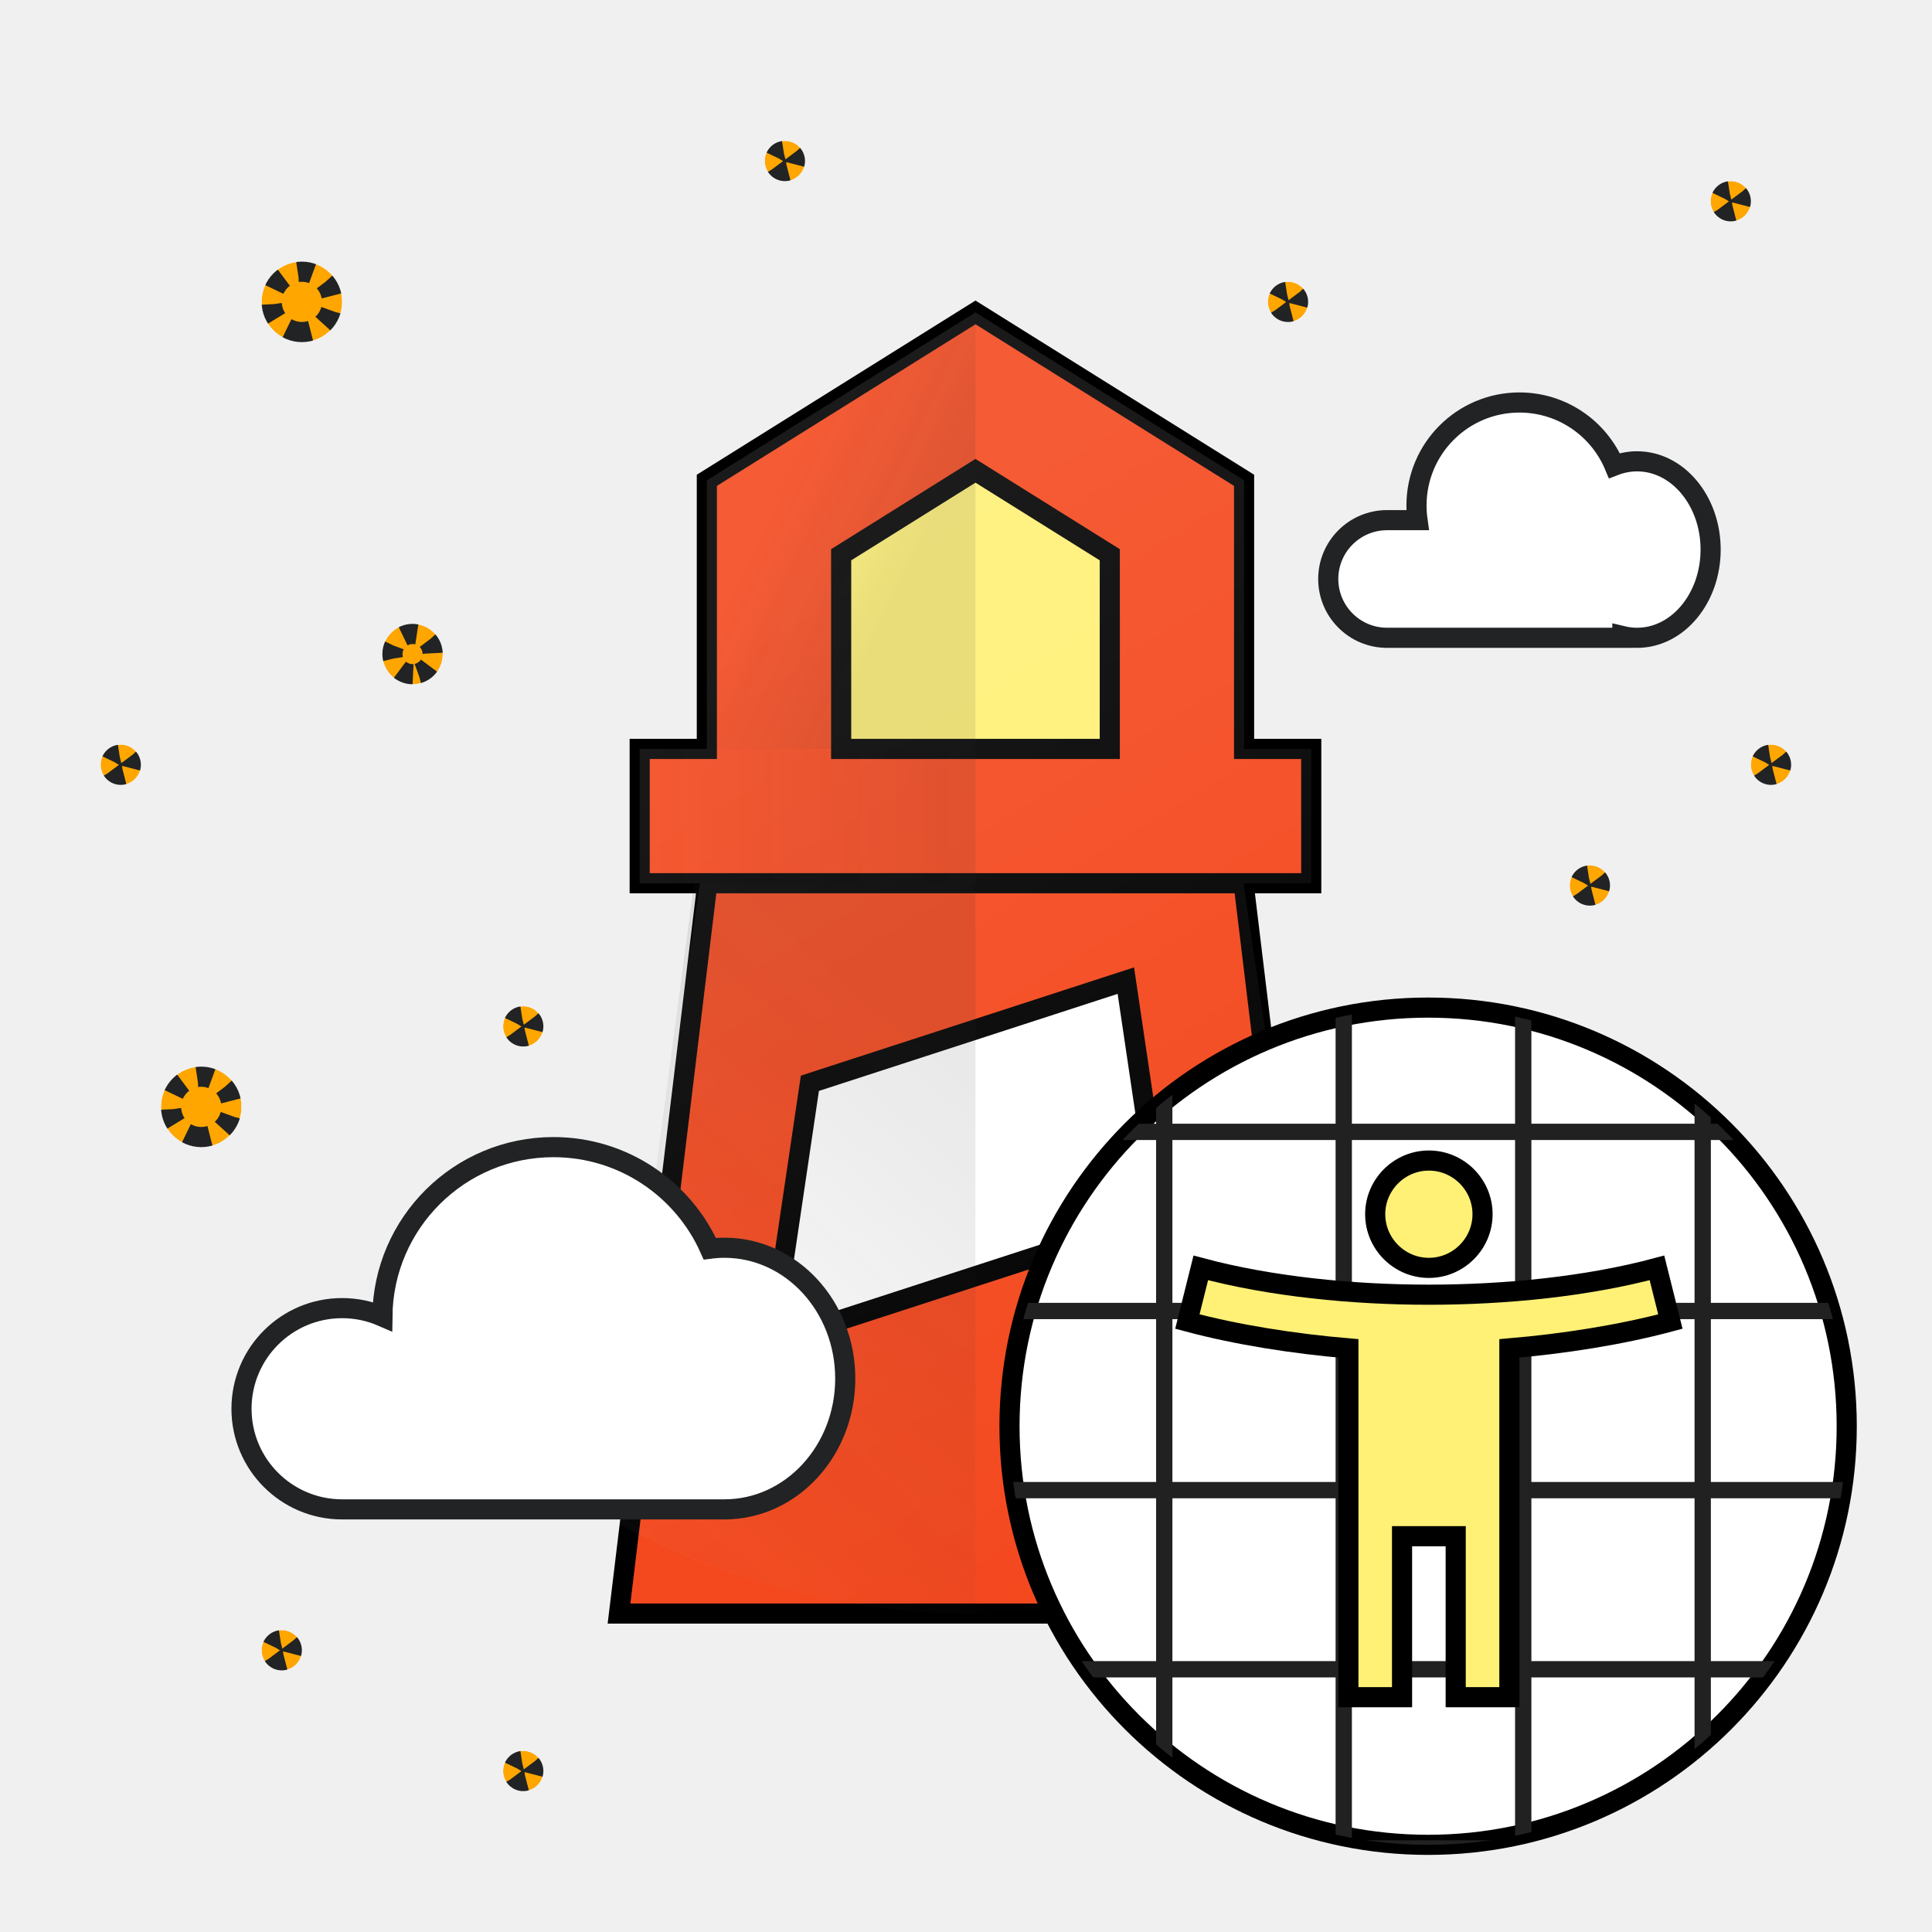
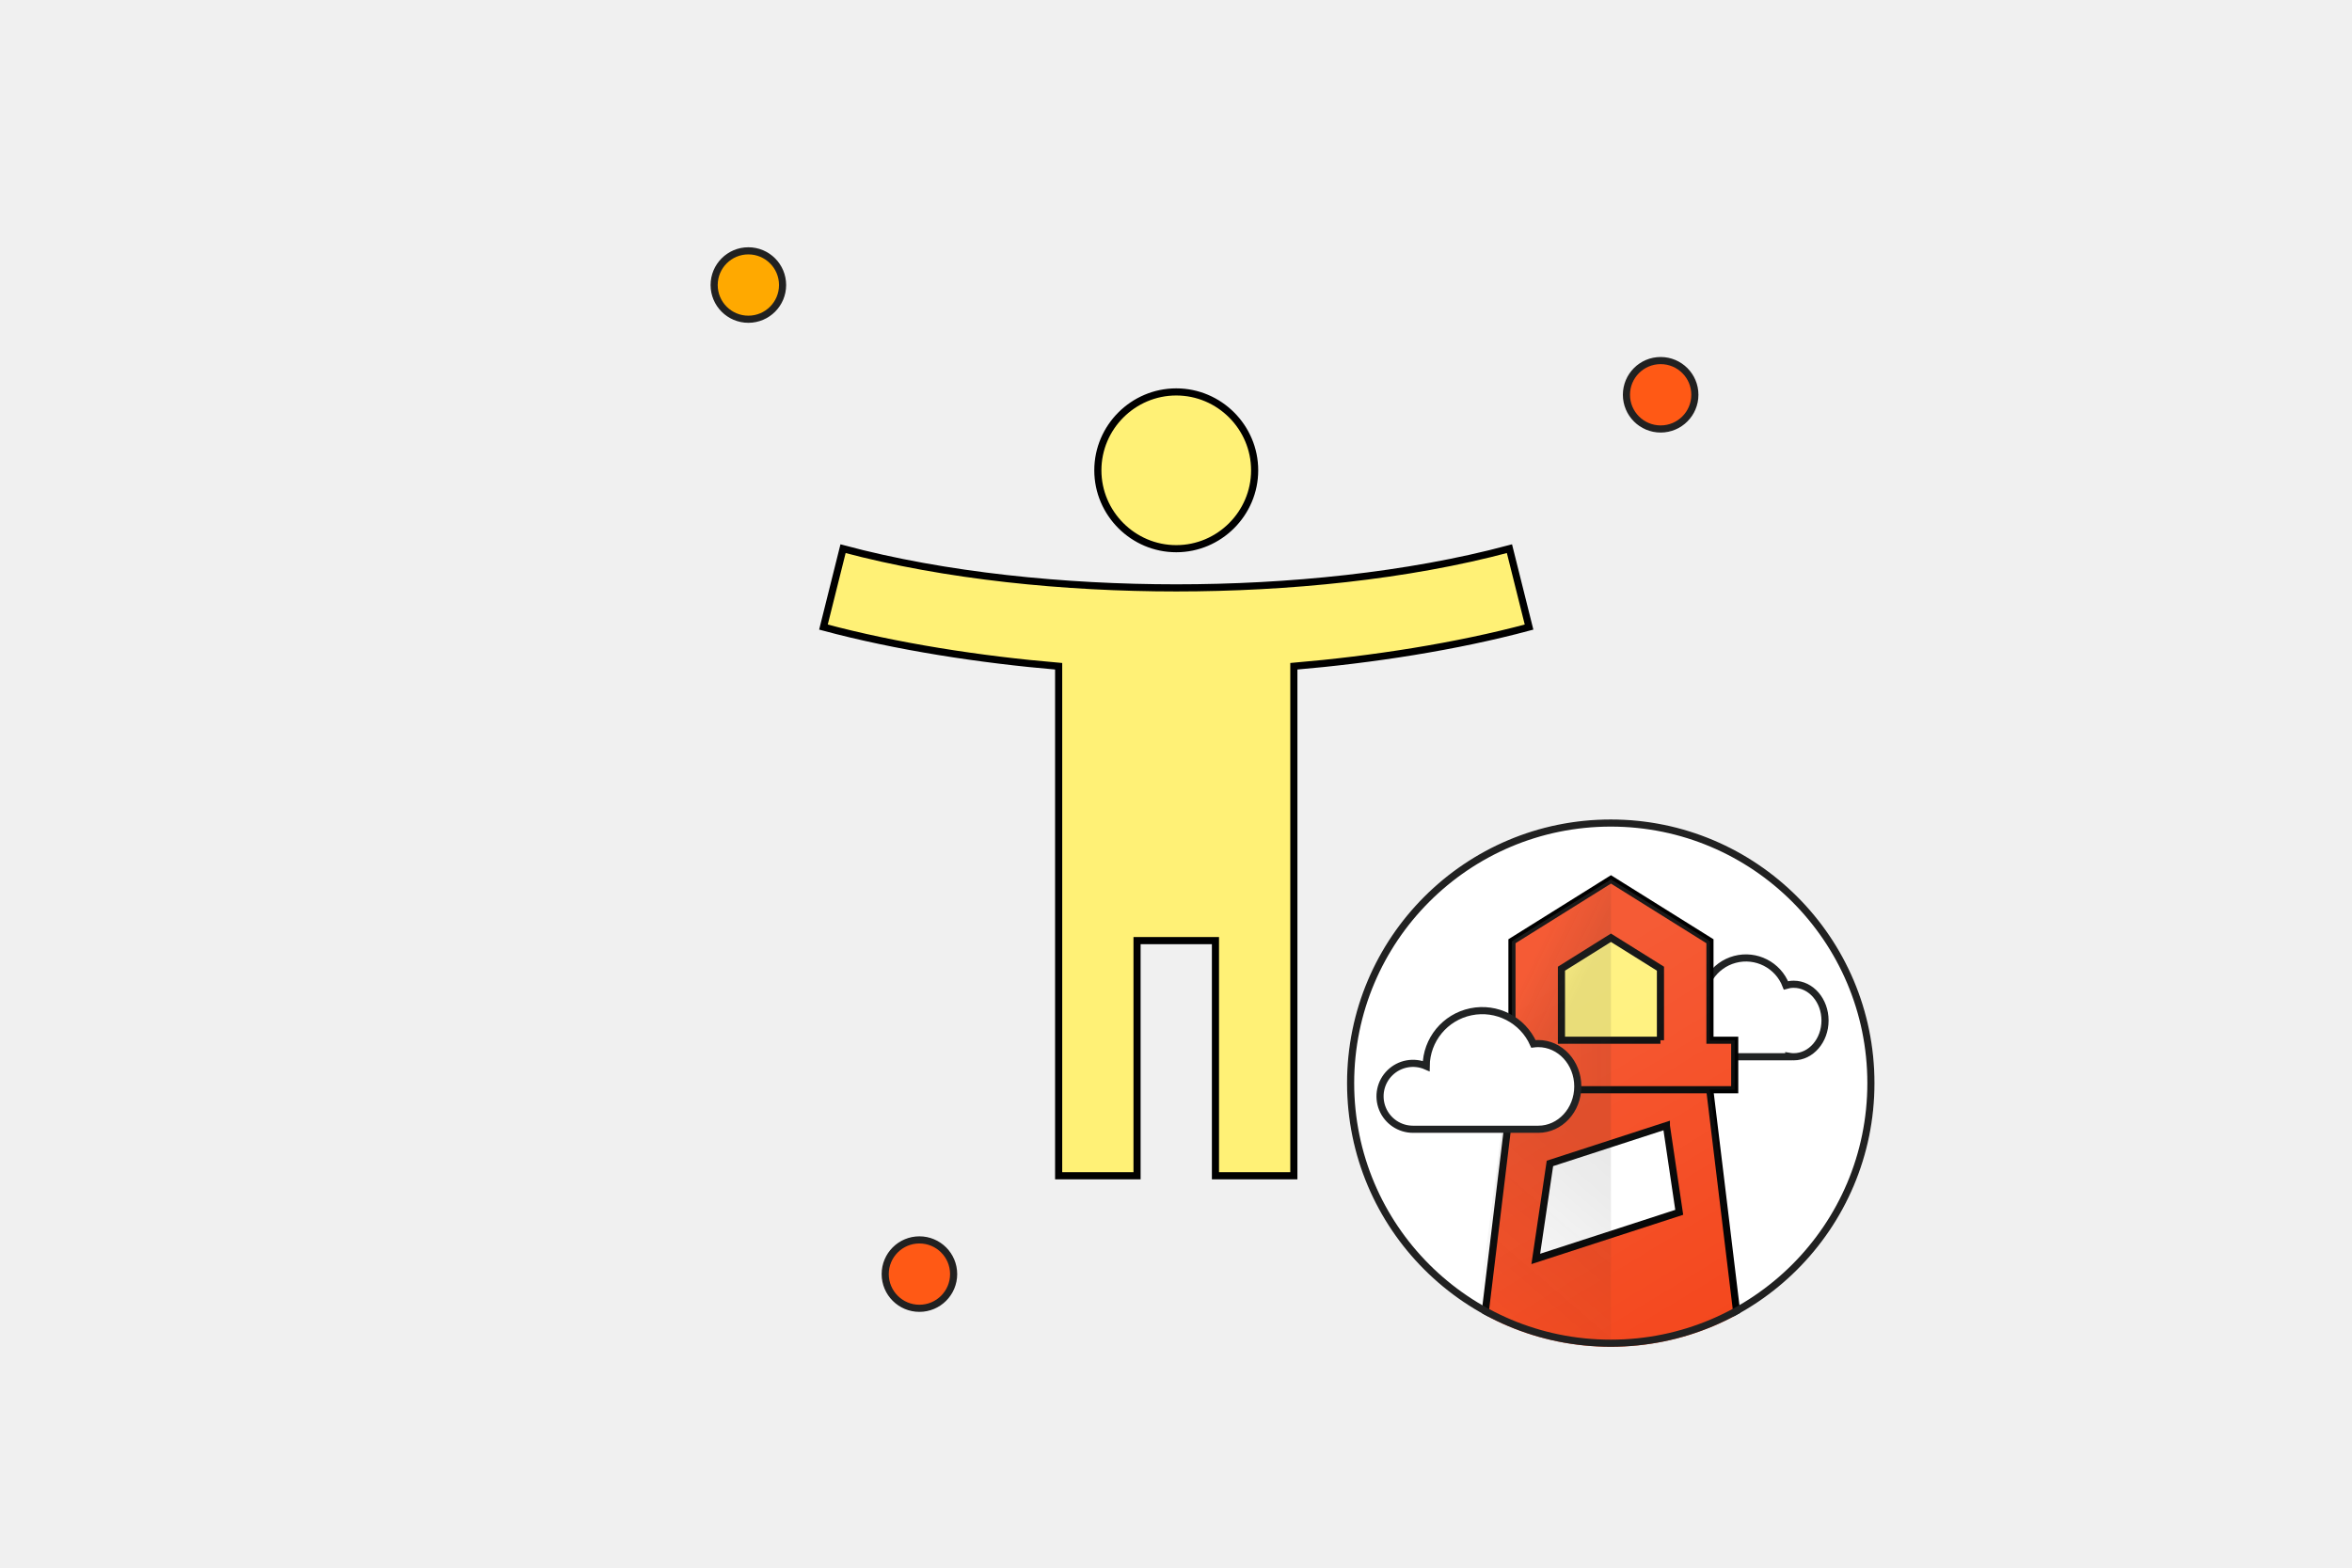
- <svg xmlns="http://www.w3.org/2000/svg" xmlns:xlink="http://www.w3.org/1999/xlink" width="96px" height="96px" viewBox="0 0 96 96" version="1.1">
+ <svg xmlns="http://www.w3.org/2000/svg" xmlns:xlink="http://www.w3.org/1999/xlink" width="330" height="220">
  <defs>
-     <linearGradient x1="36.626%" y1="20.358%" x2="64.01%" y2="100.652%" id="linearGradient-1">
-       <stop stop-color="#FFFFFF" stop-opacity="0.1" offset="0%" />
-       <stop stop-color="#FFFFFF" stop-opacity="0" offset="100%" />
+     <circle id="a" cx="37" cy="37" r="37" />
+     <linearGradient x1="36.626%" y1="20.358%" x2="64.01%" y2="100.652%" id="c">
+       <stop stop-color="#FFF" stop-opacity=".1" offset="0%" />
+       <stop stop-color="#FFF" stop-opacity="0" offset="100%" />
    </linearGradient>
-     <linearGradient x1="68.935%" y1="65.756%" x2="31.065%" y2="35.799%" id="linearGradient-2">
-       <stop stop-color="#262626" stop-opacity="0.1" offset="0%" />
+     <linearGradient x1="68.935%" y1="65.756%" x2="31.065%" y2="35.799%" id="d">
+       <stop stop-color="#262626" stop-opacity=".1" offset="0%" />
      <stop stop-color="#262626" stop-opacity="0" offset="100%" />
    </linearGradient>
-     <linearGradient x1="62.531%" y1="13.086%" x2="24.779%" y2="100.996%" id="linearGradient-3">
-       <stop stop-color="#262626" stop-opacity="0.1" offset="0%" />
+     <linearGradient x1="62.531%" y1="13.086%" x2="24.779%" y2="100.996%" id="e">
+       <stop stop-color="#262626" stop-opacity=".1" offset="0%" />
      <stop stop-color="#262626" stop-opacity="0" offset="100%" />
    </linearGradient>
-     <linearGradient x1="0%" y1="50%" x2="100%" y2="50%" id="linearGradient-4">
-       <stop stop-color="#262626" stop-opacity="0.1" offset="0%" />
+     <linearGradient x1="0%" y1="50%" y2="50%" id="f">
+       <stop stop-color="#262626" stop-opacity=".1" offset="0%" />
      <stop stop-color="#262626" stop-opacity="0" offset="100%" />
    </linearGradient>
-     <path d="M10,14 C8.895,14 8,13.105 8,12 C8,10.895 8.895,10 10,10 C11.105,10 12,10.895 12,12 C12,13.105 11.105,14 10,14 Z M81,8 C80.448,8 80,7.552 80,7 C80,6.448 80.448,6 81,6 C81.552,6 82,6.448 82,7 C82,7.552 81.552,8 81,8 Z M15.5,31 C14.672,31 14,30.328 14,29.5 C14,28.672 14.672,28 15.5,28 C16.328,28 17,28.672 17,29.5 C17,30.328 16.328,31 15.5,31 Z M1,36 C0.448,36 0,35.552 0,35 C0,34.448 0.448,34 1,34 C1.552,34 2,34.448 2,35 C2,35.552 1.552,36 1,36 Z M9,80 C8.448,80 8,79.552 8,79 C8,78.448 8.448,78 9,78 C9.552,78 10,78.448 10,79 C10,79.552 9.552,80 9,80 Z M21,49 C20.448,49 20,48.552 20,48 C20,47.448 20.448,47 21,47 C21.552,47 22,47.448 22,48 C22,48.552 21.552,49 21,49 Z M5,54 C3.895,54 3,53.105 3,52 C3,50.895 3.895,50 5,50 C6.105,50 7,50.895 7,52 C7,53.105 6.105,54 5,54 Z M21,86 C20.448,86 20,85.552 20,85 C20,84.448 20.448,84 21,84 C21.552,84 22,84.448 22,85 C22,85.552 21.552,86 21,86 Z M59,13 C58.448,13 58,12.552 58,12 C58,11.448 58.448,11 59,11 C59.552,11 60,11.448 60,12 C60,12.552 59.552,13 59,13 Z M34,6 C33.448,6 33,5.552 33,5 C33,4.448 33.448,4 34,4 C34.552,4 35,4.448 35,5 C35,5.552 34.552,6 34,6 Z M83,36 C82.448,36 82,35.552 82,35 C82,34.448 82.448,34 83,34 C83.552,34 84,34.448 84,35 C84,35.552 83.552,36 83,36 Z M74,42 C73.448,42 73,41.552 73,41 C73,40.448 73.448,40 74,40 C74.552,40 75,40.448 75,41 C75,41.552 74.552,42 74,42 Z" id="path-5" />
-     <mask id="mask-6" maskContentUnits="userSpaceOnUse" maskUnits="objectBoundingBox" x="0" y="0" width="84" height="82" fill="white">
-       <use xlink:href="#path-5" />
-     </mask>
-     <circle id="path-7" cx="20.962" cy="20.868" r="20.801" />
  </defs>
-   <g id="21-Accessibility-audits" stroke="none" stroke-width="1" fill="none" fill-rule="evenodd">
-     <rect id="Rectangle" x="0" y="0" width="96" height="96" />
-     <g id="lighthouse-graphics" transform="translate(5, 3)">
-       <g id="lighthouse" transform="translate(3, 0)">
-         <g id="Group-4-Copy-2">
-           <rect id="Rectangle" x="0" y="0" width="80" height="80" />
-           <g id="Group-2" transform="translate(3.764706, 3.764706)">
-             <rect id="Rectangle" fill="#FFFFFF" x="24.61" y="40.877" width="22.941" height="22.941" />
-             <path d="M18.993,73.412 L24.193,30.449 L49.219,30.449 L54.418,73.412 C48.771,73.412 43.315,73.412 36.706,73.412 C32.3,73.412 26.396,73.412 18.993,73.412 Z M44.178,41.962 L28.478,47.063 L26.57,59.943 L45.911,53.658 L44.178,41.962 Z" id="Shape" stroke="#000000" fill="#F4481E" fill-rule="nonzero" />
-             <rect id="Rectangle" stroke="#979797" fill="#FFF176" x="27.794" y="15.559" width="15.941" height="19.706" />
-             <path d="M50.053,30.449 L53.39,30.449 L53.39,37.123 L20.021,37.123 L20.021,30.449 L23.358,30.449 L23.358,17.102 L36.706,8.759 L50.053,17.102 L50.053,30.449 Z M43.38,30.449 L43.38,20.801 L36.706,16.629 L30.032,20.801 L30.032,30.449 L43.38,30.449 Z" id="Path" stroke="#000000" fill="#F4481E" fill-rule="nonzero" />
-             <path d="M50.022,37.123 L54.686,68.608 C49.329,71.665 43.128,73.412 36.52,73.412 C29.911,73.412 23.71,71.665 18.353,68.608 L23.017,37.123 L20.021,37.123 L20.021,30.449 L23.358,30.449 L23.358,17.102 L36.706,8.759 L50.053,17.102 L50.053,30.449 L53.39,30.449 L53.39,37.123 L50.022,37.123 Z" id="Path" fill="url(#linearGradient-1)" fill-rule="nonzero" />
-             <polygon id="Path-Copy-2" fill="url(#linearGradient-2)" fill-rule="nonzero" points="36.706 30.449 23.358 30.449 23.358 17.102 36.706 8.759" />
-             <path d="M36.706,73.412 C30.111,73.412 23.888,71.653 18.539,68.608 L22.722,37.123 L36.706,37.123 L36.706,73.412 Z" id="Path-Copy-4" fill="url(#linearGradient-3)" fill-rule="nonzero" />
-             <rect id="Rectangle-Copy-13" fill="url(#linearGradient-4)" fill-rule="nonzero" transform="translate(28.36364, 33.7861) scale(-1, 1) translate(-28.36364, -33.7861) " x="20.021" y="30.449" width="16.684" height="6.674" />
-           </g>
+   <g fill="none" fill-rule="evenodd">
+     <g transform="translate(100 35)" fill-rule="nonzero" stroke="#212121">
+       <circle fill="#FF5915" cx="133" cy="20.4" r="4.8" />
+       <circle fill="#FFA900" cx="5" cy="5" r="4.8" />
+       <circle fill="#FF5915" cx="29" cy="143.8" r="4.8" />
+     </g>
+     <path d="M211.785 77c-14.355 3.85-31.185 5.5-46.75 5.5-15.565 0-32.395-1.65-46.75-5.5l-2.75 11c10.23 2.75 22 4.565 33 5.5V165h11v-33h11v33h11V93.5c11-.935 22.77-2.75 33-5.5l-2.75-11zm-46.75 0c6.05 0 11-4.95 11-11s-4.95-11-11-11-11 4.95-11 11 4.95 11 11 11z" stroke="#000" fill="#FFF176" fill-rule="nonzero" />
+     <path d="M99.035 44h132v132h-132z" />
+     <g transform="translate(189 115)">
+       <circle fill="#FFF" cx="37" cy="37" r="37" />
+       <mask id="b" fill="#fff">
+         <use xlink:href="#a" />
+       </mask>
+       <g mask="url(#b)">
+         <path d="M50.02 26.363H48.1v.007a3.469 3.469 0 1 0 0 6.922v.008h13.875v-.063c.226.041.458.063.694.063 2.426 0 4.394-2.278 4.394-5.087 0-2.81-1.968-5.088-4.394-5.088-.377 0-.743.055-1.091.158a6.015 6.015 0 0 0-11.557 3.08z" stroke="#212324" fill="#FFF" fill-rule="nonzero" />
+         <path d="M-5.088-4.625h83.25v83.25h-83.25z" />
+         <g fill-rule="nonzero">
+           <path fill="#FFF" d="M24.44 41.83h23.872v23.874H24.44z" />
+           <path d="M18.595 75.687l5.41-44.708H50.05l5.41 44.708H18.595zm26.208-32.728l-16.338 5.309-1.986 13.402 20.127-6.54-1.803-12.17z" stroke="#000" fill="#F4481E" />
+           <path stroke="#979797" stroke-width=".5" fill="#FFF176" d="M27.483 15.214h17.13V36.26h-17.13z" />
+           <path d="M50.917 30.979h3.473v6.945H19.665v-6.945h3.472v-13.89l13.89-8.681 13.89 8.681v13.89zm-6.945 0v-10.04l-6.945-4.341-6.945 4.34v10.04h13.89z" stroke="#000" fill="#F4481E" />
+           <path d="M33.054 29.631l4.854 32.764a38.022 38.022 0 0 1-18.905 5 38.022 38.022 0 0 1-18.904-5l4.854-32.764H1.835v-6.945h3.472V8.796l13.89-8.68 13.89 8.68v13.89h3.472v6.945h-3.505z" fill="url(#c)" transform="translate(17.83 8.293)" />
+           <path fill="url(#d)" d="M19.197 22.686H5.307V8.796l13.89-8.68z" transform="translate(17.83 8.293)" />
+           <path d="M19.197 67.394A38.167 38.167 0 0 1 .292 62.395l4.353-32.764h14.552v37.763z" fill="url(#e)" transform="translate(17.83 8.293)" />
+           <path fill="url(#f)" transform="matrix(-1 0 0 1 38.862 8.293)" d="M1.835 22.686h17.362v6.945H1.835z" />
        </g>
+         <path d="M26.825 43.475c3.065 0 5.55-2.692 5.55-6.013 0-3.32-2.485-6.012-5.55-6.012a5.18 5.18 0 0 0-.676.044A7.864 7.864 0 0 0 11.1 34.61a4.625 4.625 0 1 0-1.85 8.865h17.575z" stroke="#212324" fill="#FFF" fill-rule="nonzero" />
      </g>
-       <use id="stars" stroke="#212324" mask="url(#mask-6)" stroke-width="2" fill="#FFA600" stroke-dasharray="1,1" xlink:href="#path-5" />
-       <path d="M13,72 C9.686,72 7,69.09 7,65.5 C7,61.91 9.686,59 13,59 C13.247,59 13.491,59.016 13.73,59.048 C15.054,56.074 18.035,54 21.5,54 C26.166,54 29.955,57.76 30,62.416 C30.612,62.149 31.289,62 32,62 C34.761,62 37,64.239 37,67 C37,69.761 34.761,72 32,72 L13,72 Z" id="cloud2" stroke="#212324" fill="#FFFFFF" transform="translate(22, 63) scale(-1, 1) translate(-22, -63) " />
-       <path d="M75.564,22.846 L77.077,22.846 C78.691,22.846 80,24.155 80,25.769 C80,27.384 78.691,28.692 77.077,28.692 L65.385,28.692 L65.385,28.605 C65.148,28.662 64.904,28.692 64.654,28.692 C62.636,28.692 61,26.729 61,24.308 C61,21.886 62.636,19.923 64.654,19.923 C65.047,19.923 65.426,19.998 65.782,20.136 C66.555,18.294 68.377,17 70.5,17 C73.325,17 75.615,19.29 75.615,22.115 C75.615,22.363 75.598,22.607 75.564,22.846 Z" id="cloud1" stroke="#212324" fill="#FFFFFF" transform="translate(70.5, 22.84615) scale(-1, 1) translate(-70.5, -22.84615) " />
-     </g>
-     <g id="content" transform="translate(50, 50)">
-       <g id="Group-4">
-         <mask id="mask-8" fill="white">
-           <use xlink:href="#path-7" />
-         </mask>
-         <use id="c" stroke="#000000" fill="#FFFFFF" xlink:href="#path-7" />
-         <g id="Group" mask="url(#mask-8)" stroke="#212121" stroke-width="0.81">
-           <g transform="translate(-72.9697, -38.60606)" id="Shape">
-             <path d="M0.31,44.848 L206.564,44.848 M89.74,0.404 L89.74,140.248 M170.005,0.404 L170.005,140.248 M98.658,0.404 L98.658,140.248 M178.923,0.404 L178.923,140.248 M107.576,0.404 L107.576,140.248 M187.842,0.404 L187.842,140.248 M116.495,0.404 L116.495,140.248 M196.76,0.404 L196.76,140.248 M125.413,0.404 L125.413,140.248 M205.678,0.404 L205.678,140.248 M134.331,0.404 L134.331,140.248 M80.821,0.404 L80.821,140.248 M161.087,0.404 L161.087,140.248 M71.903,0.404 L71.903,140.248 M152.168,0.404 L152.168,140.248 M62.985,0.404 L62.985,140.248 M143.25,0.404 L143.25,140.248 M54.066,0.085 L54.066,139.929 M45.148,0.085 L45.148,139.929 M36.229,0.085 L36.229,139.929 M27.311,0.085 L27.311,139.929 M18.393,0.085 L18.393,139.929 M9.475,0.085 L9.475,139.929 M0.556,0.085 L0.556,139.929 M0.31,35.946 L206.564,35.946 M0.31,27.045 L206.564,27.045 M0.31,18.144 L206.564,18.144 M0.31,9.243 L206.564,9.243 M0.31,0.342 L206.564,0.342 M0.31,53.749 L206.564,53.749 M0.31,62.65 L206.564,62.65 M0.31,71.551 L206.564,71.551 M0.31,80.452 L206.564,80.452 M0.31,89.354 L206.564,89.354 M0.31,98.255 L206.564,98.255 M0.31,107.156 L206.564,107.156 M0.31,116.057 L206.564,116.057 M0.31,124.959 L206.564,124.959 M0.31,133.86 L206.564,133.86" />
-           </g>
-         </g>
-       </g>
-       <g id="ic_accessibility_new_black_24dp-2" transform="translate(5, 5)">
-         <g id="ic_accessibility_new_black_24dp">
-           <path d="M27.333,8 C23.853,8.933 19.773,9.333 16,9.333 C12.227,9.333 8.147,8.933 4.667,8 L4,10.667 C6.48,11.333 9.333,11.773 12,12 L12,29.333 L14.667,29.333 L14.667,21.333 L17.333,21.333 L17.333,29.333 L20,29.333 L20,12 C22.667,11.773 25.52,11.333 28,10.667 L27.333,8 Z M16,8 C17.467,8 18.667,6.8 18.667,5.333 C18.667,3.867 17.467,2.667 16,2.667 C14.533,2.667 13.333,3.867 13.333,5.333 C13.333,6.8 14.533,8 16,8 Z" id="Shape" stroke="#000000" fill="#FFF176" fill-rule="nonzero" />
-           <polygon id="Path" points="0 0 32 0 32 32 0 32" />
-         </g>
-       </g>
+       <circle stroke="#212121" cx="37" cy="37" r="36.5" />
    </g>
  </g>
</svg>
